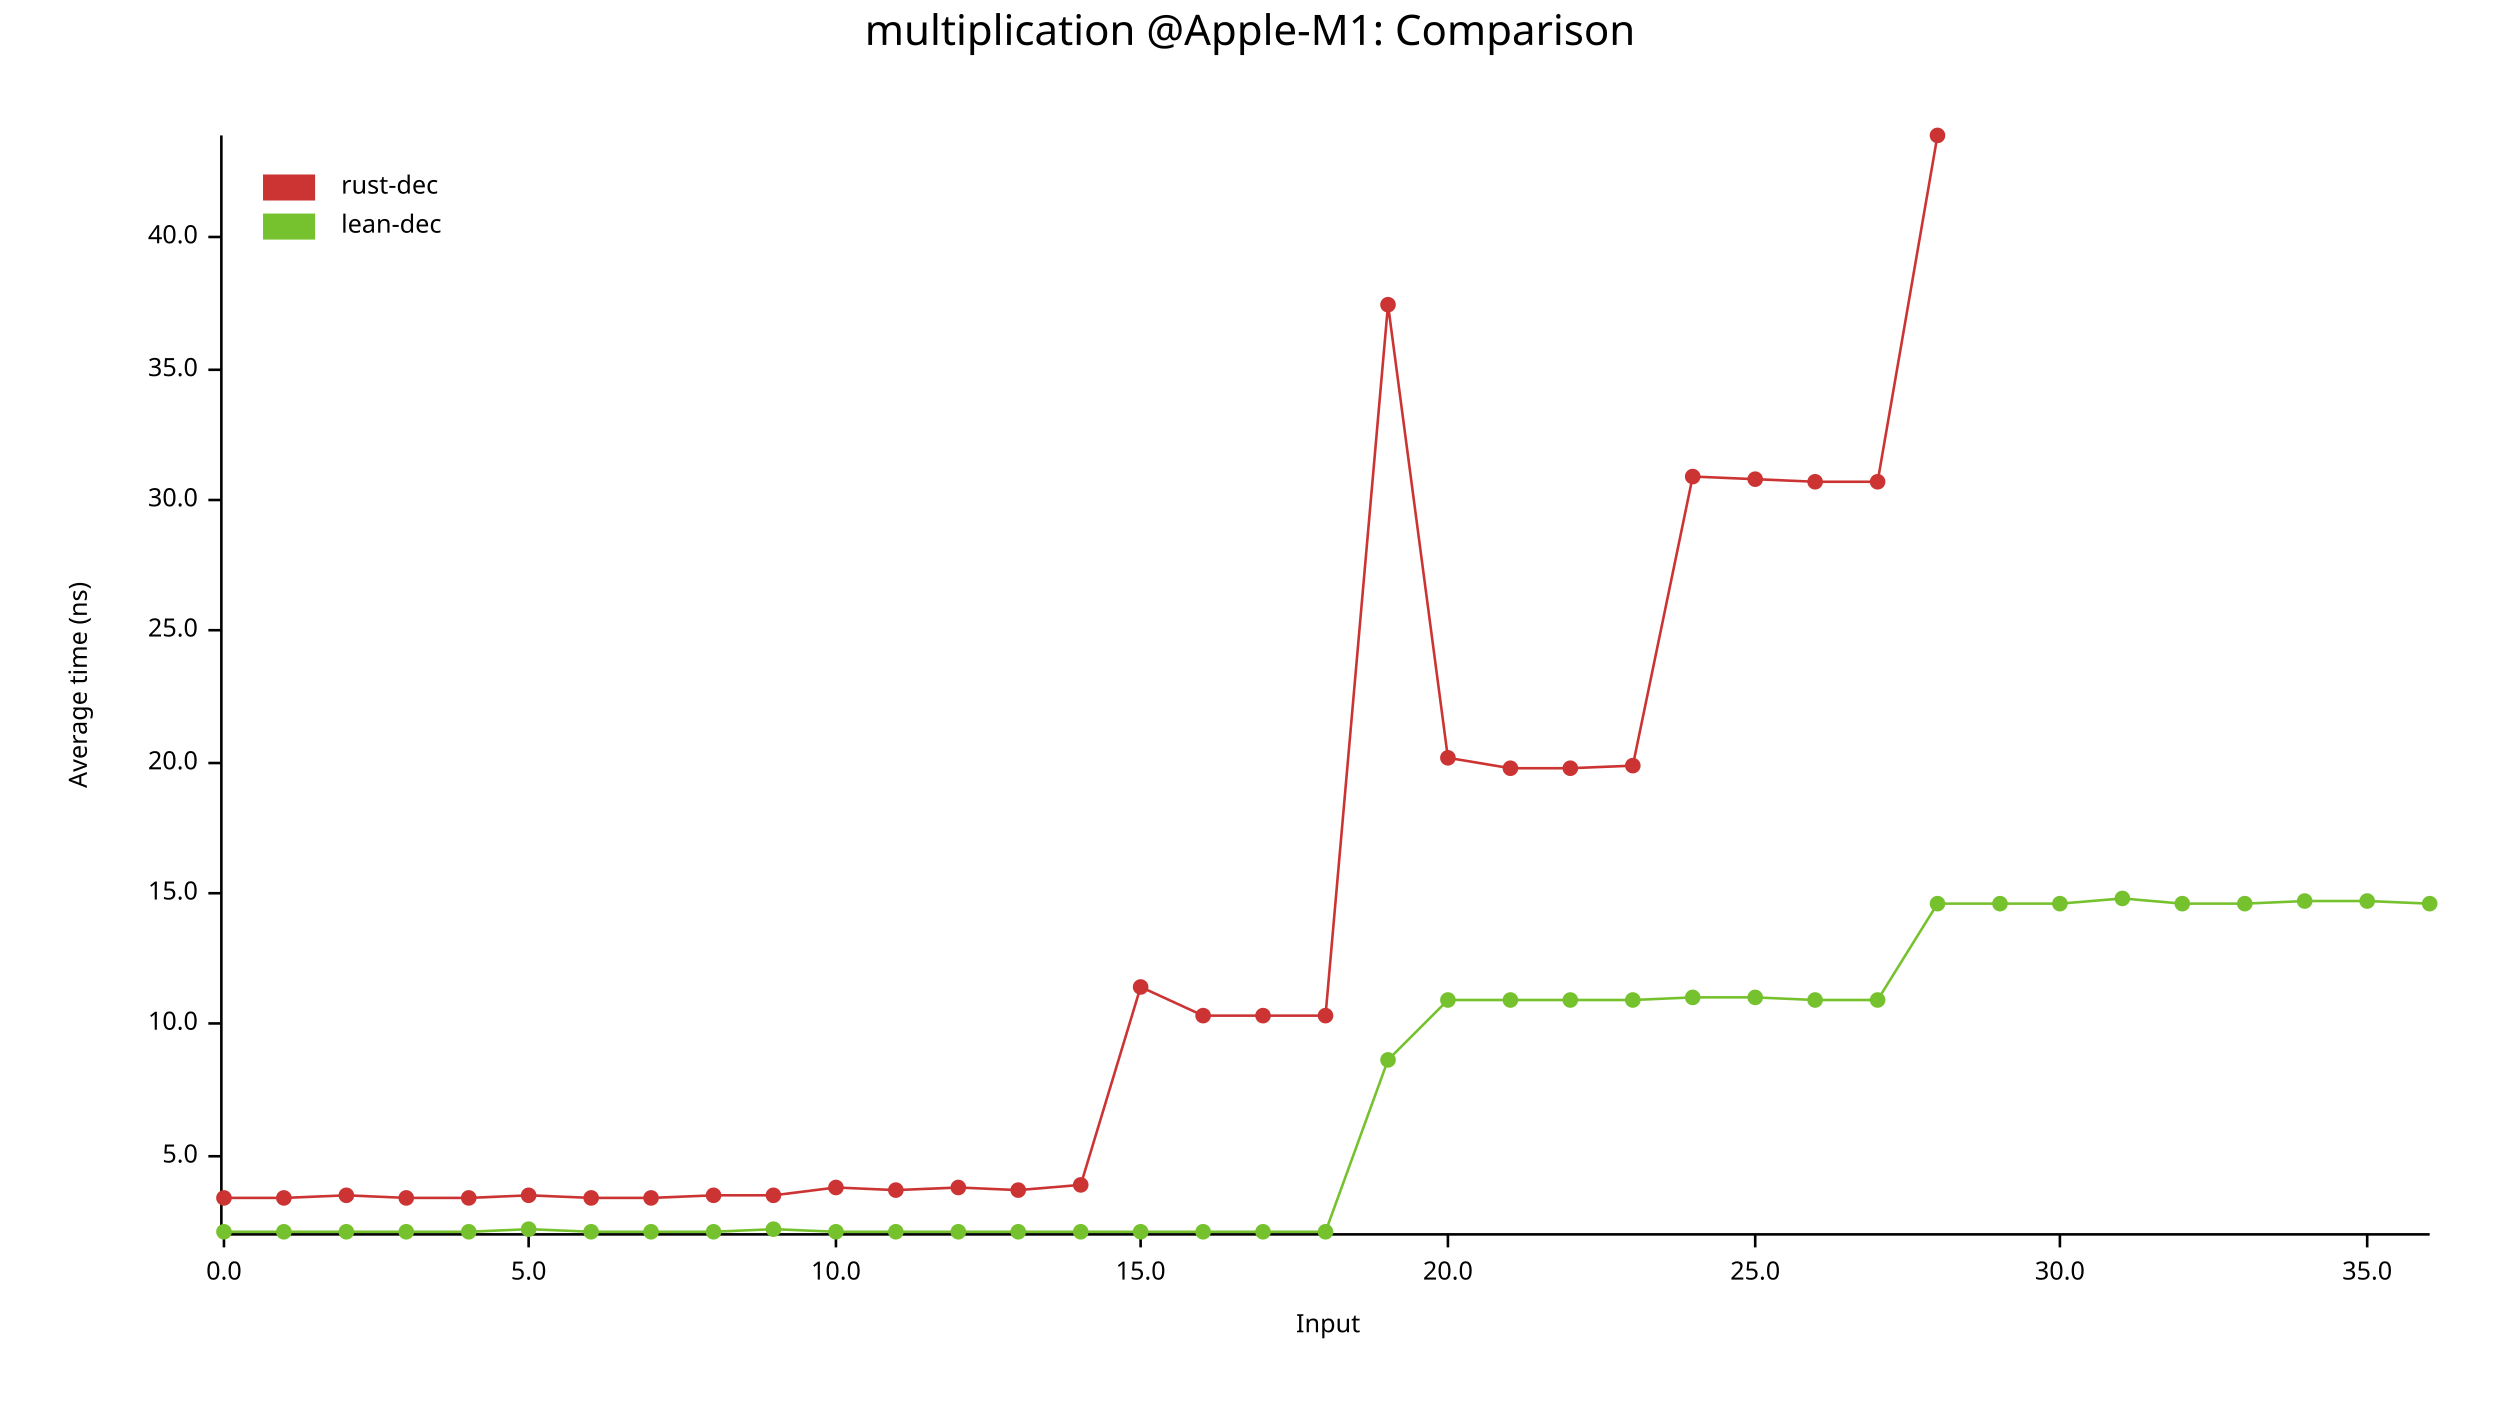
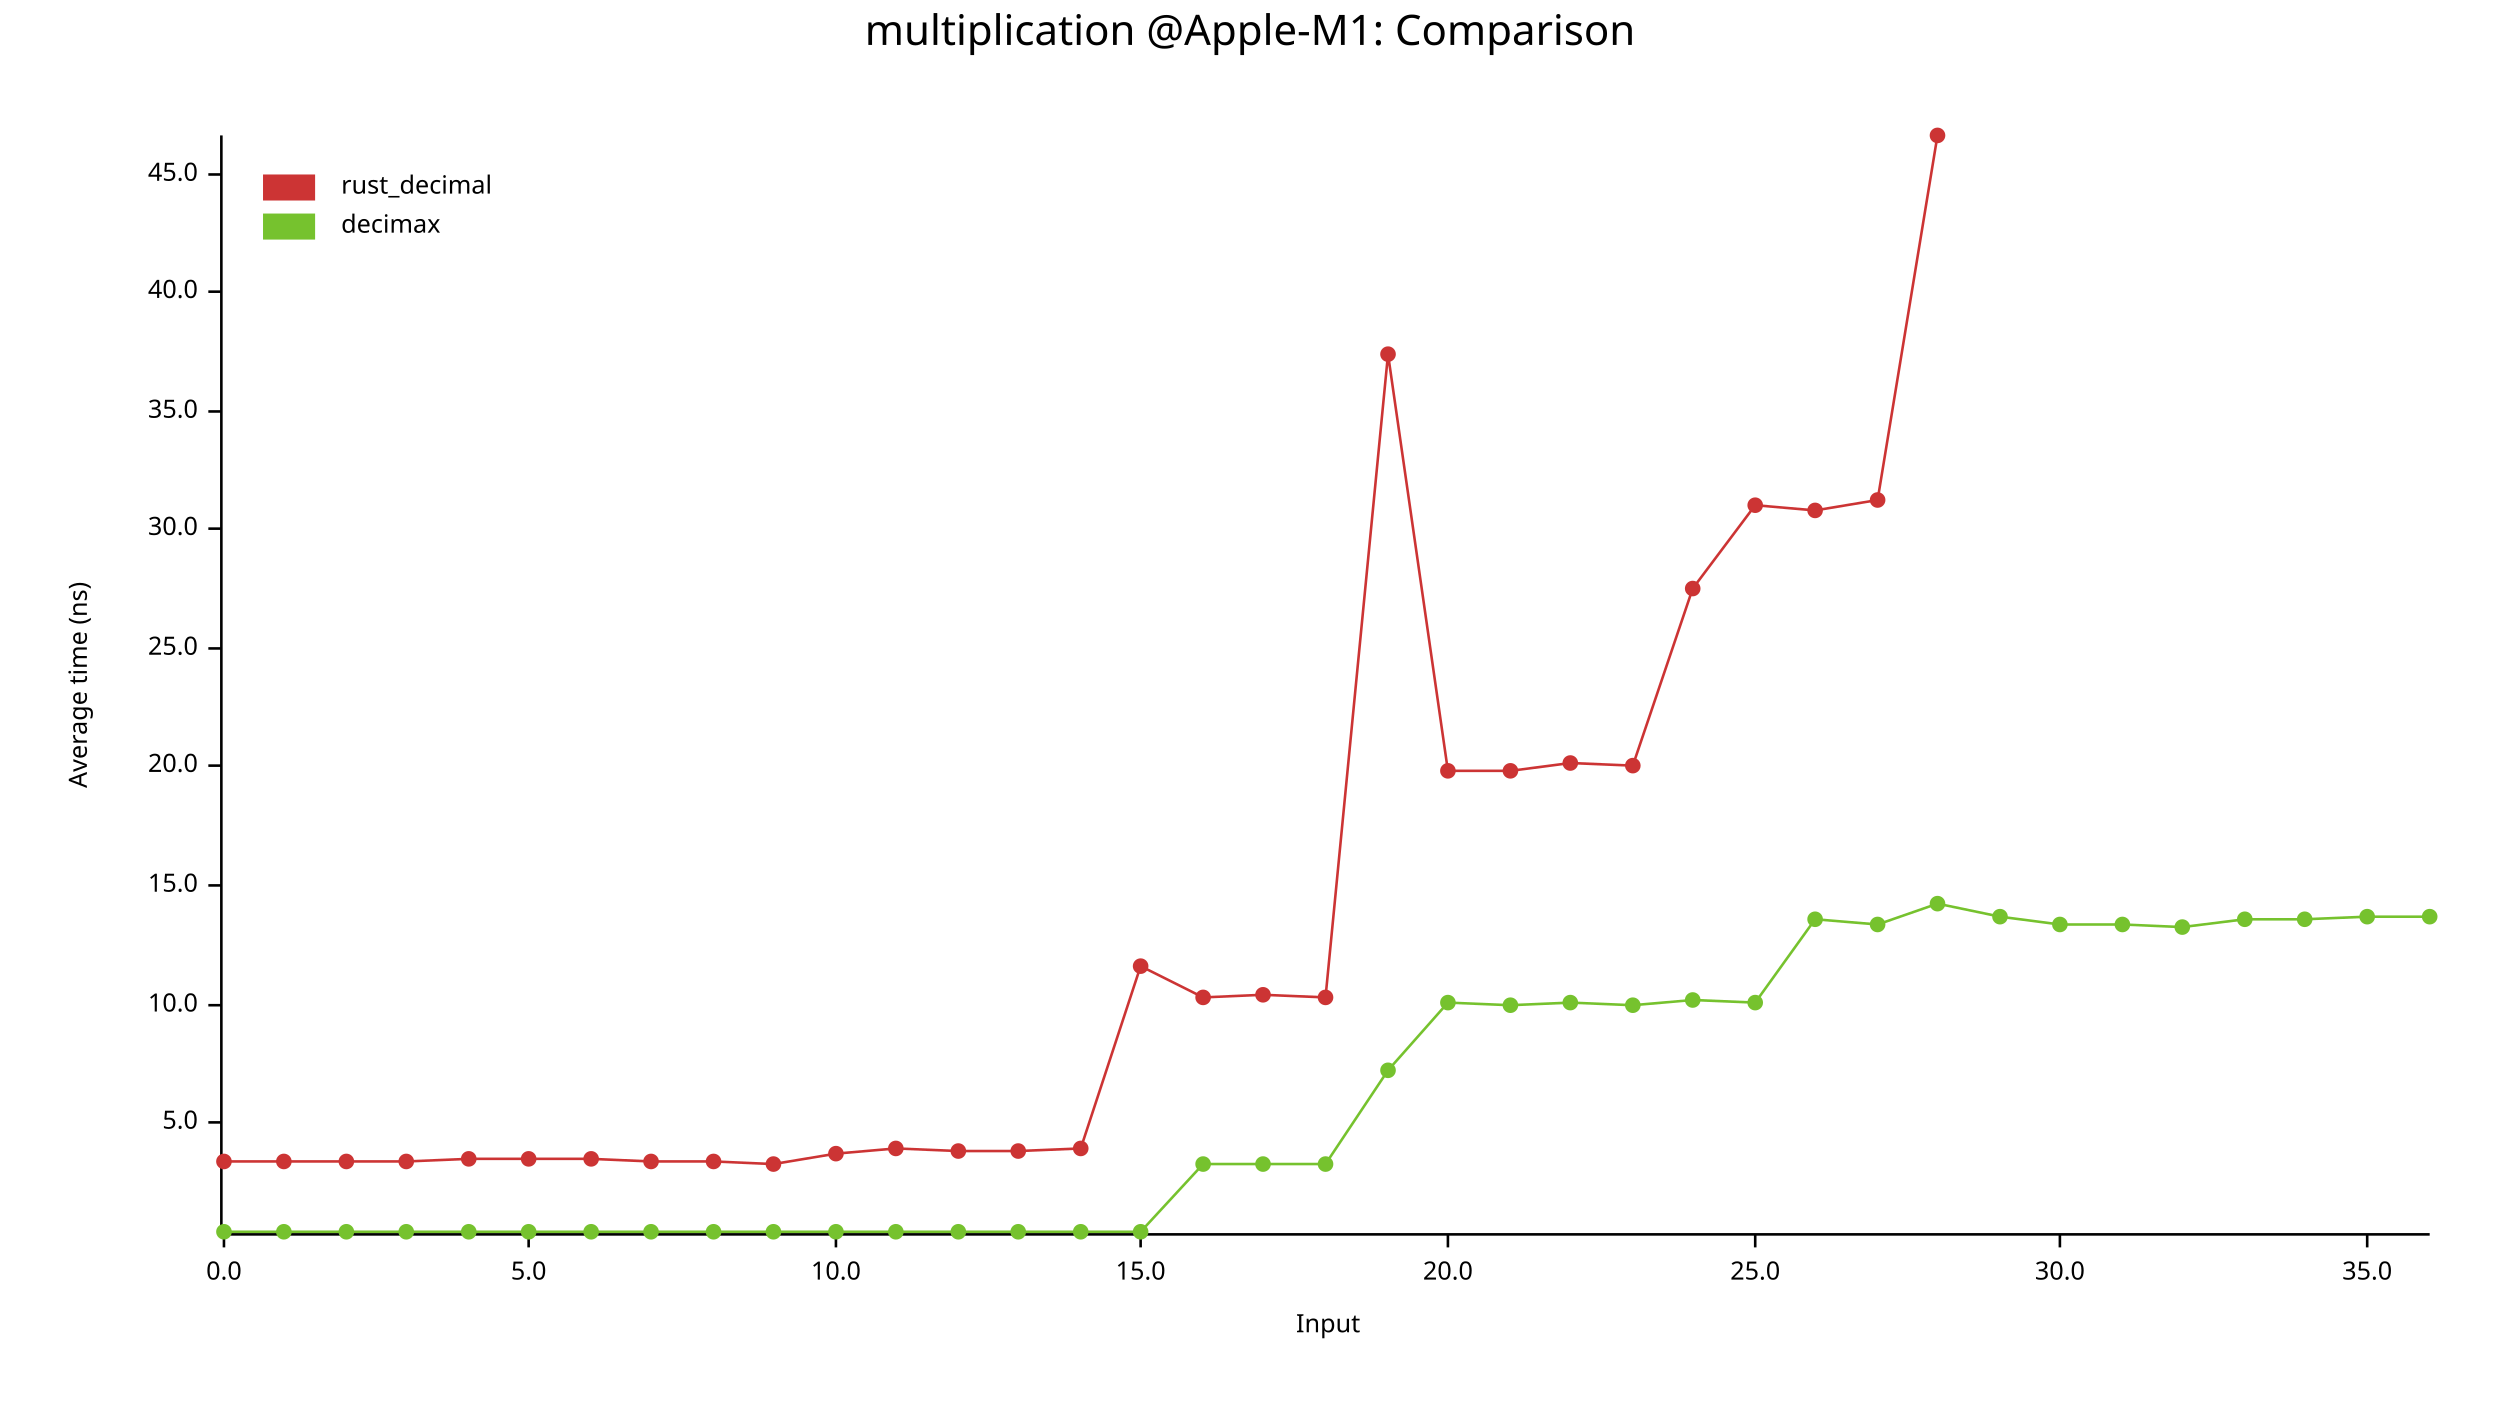
<svg xmlns="http://www.w3.org/2000/svg" width="960" height="540" viewBox="0 0 960 540">
  <text x="480" y="5" dy="0.76em" text-anchor="middle" font-family="sans-serif" font-size="16.129" opacity="1" fill="#000000">
multiplication @Apple-M1: Comparison
</text>
  <text x="26" y="263" dy="0.76em" text-anchor="middle" font-family="sans-serif" font-size="9.677" opacity="1" fill="#000000" transform="rotate(270, 26, 263)">
Average time (ns)
</text>
  <text x="510" y="514" dy="-0.5ex" text-anchor="middle" font-family="sans-serif" font-size="9.677" opacity="1" fill="#000000">
Input
</text>
  <polyline fill="none" opacity="1" stroke="#000000" stroke-width="1" points="85,52 85,473 " />
-   <text x="76" y="444" dy="0.5ex" text-anchor="end" font-family="sans-serif" font-size="9.677" opacity="1" fill="#000000">
+   <text x="76" y="431" dy="0.5ex" text-anchor="end" font-family="sans-serif" font-size="9.677" opacity="1" fill="#000000">
5.0
</text>
-   <polyline fill="none" opacity="1" stroke="#000000" stroke-width="1" points="80,444 85,444 " />
-   <text x="76" y="393" dy="0.5ex" text-anchor="end" font-family="sans-serif" font-size="9.677" opacity="1" fill="#000000">
+   <polyline fill="none" opacity="1" stroke="#000000" stroke-width="1" points="80,431 85,431 " />
+   <text x="76" y="386" dy="0.5ex" text-anchor="end" font-family="sans-serif" font-size="9.677" opacity="1" fill="#000000">
10.0
</text>
-   <polyline fill="none" opacity="1" stroke="#000000" stroke-width="1" points="80,393 85,393 " />
-   <text x="76" y="343" dy="0.5ex" text-anchor="end" font-family="sans-serif" font-size="9.677" opacity="1" fill="#000000">
+   <polyline fill="none" opacity="1" stroke="#000000" stroke-width="1" points="80,386 85,386 " />
+   <text x="76" y="340" dy="0.5ex" text-anchor="end" font-family="sans-serif" font-size="9.677" opacity="1" fill="#000000">
15.0
</text>
-   <polyline fill="none" opacity="1" stroke="#000000" stroke-width="1" points="80,343 85,343 " />
-   <text x="76" y="293" dy="0.5ex" text-anchor="end" font-family="sans-serif" font-size="9.677" opacity="1" fill="#000000">
+   <polyline fill="none" opacity="1" stroke="#000000" stroke-width="1" points="80,340 85,340 " />
+   <text x="76" y="294" dy="0.5ex" text-anchor="end" font-family="sans-serif" font-size="9.677" opacity="1" fill="#000000">
20.0
</text>
-   <polyline fill="none" opacity="1" stroke="#000000" stroke-width="1" points="80,293 85,293 " />
-   <text x="76" y="242" dy="0.5ex" text-anchor="end" font-family="sans-serif" font-size="9.677" opacity="1" fill="#000000">
+   <polyline fill="none" opacity="1" stroke="#000000" stroke-width="1" points="80,294 85,294 " />
+   <text x="76" y="249" dy="0.5ex" text-anchor="end" font-family="sans-serif" font-size="9.677" opacity="1" fill="#000000">
25.0
</text>
-   <polyline fill="none" opacity="1" stroke="#000000" stroke-width="1" points="80,242 85,242 " />
-   <text x="76" y="192" dy="0.5ex" text-anchor="end" font-family="sans-serif" font-size="9.677" opacity="1" fill="#000000">
+   <polyline fill="none" opacity="1" stroke="#000000" stroke-width="1" points="80,249 85,249 " />
+   <text x="76" y="203" dy="0.5ex" text-anchor="end" font-family="sans-serif" font-size="9.677" opacity="1" fill="#000000">
30.0
</text>
-   <polyline fill="none" opacity="1" stroke="#000000" stroke-width="1" points="80,192 85,192 " />
-   <text x="76" y="142" dy="0.5ex" text-anchor="end" font-family="sans-serif" font-size="9.677" opacity="1" fill="#000000">
+   <polyline fill="none" opacity="1" stroke="#000000" stroke-width="1" points="80,203 85,203 " />
+   <text x="76" y="158" dy="0.5ex" text-anchor="end" font-family="sans-serif" font-size="9.677" opacity="1" fill="#000000">
35.0
</text>
-   <polyline fill="none" opacity="1" stroke="#000000" stroke-width="1" points="80,142 85,142 " />
-   <text x="76" y="91" dy="0.5ex" text-anchor="end" font-family="sans-serif" font-size="9.677" opacity="1" fill="#000000">
+   <polyline fill="none" opacity="1" stroke="#000000" stroke-width="1" points="80,158 85,158 " />
+   <text x="76" y="112" dy="0.5ex" text-anchor="end" font-family="sans-serif" font-size="9.677" opacity="1" fill="#000000">
40.0
</text>
-   <polyline fill="none" opacity="1" stroke="#000000" stroke-width="1" points="80,91 85,91 " />
+   <polyline fill="none" opacity="1" stroke="#000000" stroke-width="1" points="80,112 85,112 " />
+   <text x="76" y="67" dy="0.5ex" text-anchor="end" font-family="sans-serif" font-size="9.677" opacity="1" fill="#000000">
+ 45.0
+ </text>
+   <polyline fill="none" opacity="1" stroke="#000000" stroke-width="1" points="80,67 85,67 " />
  <polyline fill="none" opacity="1" stroke="#000000" stroke-width="1" points="86,474 933,474 " />
  <text x="86" y="484" dy="0.76em" text-anchor="middle" font-family="sans-serif" font-size="9.677" opacity="1" fill="#000000">
0.0
</text>
  <polyline fill="none" opacity="1" stroke="#000000" stroke-width="1" points="86,474 86,479 " />
  <text x="203" y="484" dy="0.76em" text-anchor="middle" font-family="sans-serif" font-size="9.677" opacity="1" fill="#000000">
5.0
</text>
  <polyline fill="none" opacity="1" stroke="#000000" stroke-width="1" points="203,474 203,479 " />
  <text x="321" y="484" dy="0.76em" text-anchor="middle" font-family="sans-serif" font-size="9.677" opacity="1" fill="#000000">
10.0
</text>
  <polyline fill="none" opacity="1" stroke="#000000" stroke-width="1" points="321,474 321,479 " />
  <text x="438" y="484" dy="0.76em" text-anchor="middle" font-family="sans-serif" font-size="9.677" opacity="1" fill="#000000">
15.0
</text>
  <polyline fill="none" opacity="1" stroke="#000000" stroke-width="1" points="438,474 438,479 " />
  <text x="556" y="484" dy="0.76em" text-anchor="middle" font-family="sans-serif" font-size="9.677" opacity="1" fill="#000000">
20.0
</text>
  <polyline fill="none" opacity="1" stroke="#000000" stroke-width="1" points="556,474 556,479 " />
  <text x="674" y="484" dy="0.76em" text-anchor="middle" font-family="sans-serif" font-size="9.677" opacity="1" fill="#000000">
25.0
</text>
  <polyline fill="none" opacity="1" stroke="#000000" stroke-width="1" points="674,474 674,479 " />
  <text x="791" y="484" dy="0.76em" text-anchor="middle" font-family="sans-serif" font-size="9.677" opacity="1" fill="#000000">
30.0
</text>
  <polyline fill="none" opacity="1" stroke="#000000" stroke-width="1" points="791,474 791,479 " />
  <text x="909" y="484" dy="0.76em" text-anchor="middle" font-family="sans-serif" font-size="9.677" opacity="1" fill="#000000">
35.0
</text>
  <polyline fill="none" opacity="1" stroke="#000000" stroke-width="1" points="909,474 909,479 " />
-   <circle cx="86" cy="460" r="3" opacity="1" fill="#CC3434" stroke="none" stroke-width="1" />
-   <circle cx="109" cy="460" r="3" opacity="1" fill="#CC3434" stroke="none" stroke-width="1" />
-   <circle cx="133" cy="459" r="3" opacity="1" fill="#CC3434" stroke="none" stroke-width="1" />
-   <circle cx="156" cy="460" r="3" opacity="1" fill="#CC3434" stroke="none" stroke-width="1" />
-   <circle cx="180" cy="460" r="3" opacity="1" fill="#CC3434" stroke="none" stroke-width="1" />
-   <circle cx="203" cy="459" r="3" opacity="1" fill="#CC3434" stroke="none" stroke-width="1" />
-   <circle cx="227" cy="460" r="3" opacity="1" fill="#CC3434" stroke="none" stroke-width="1" />
-   <circle cx="250" cy="460" r="3" opacity="1" fill="#CC3434" stroke="none" stroke-width="1" />
-   <circle cx="274" cy="459" r="3" opacity="1" fill="#CC3434" stroke="none" stroke-width="1" />
-   <circle cx="297" cy="459" r="3" opacity="1" fill="#CC3434" stroke="none" stroke-width="1" />
-   <circle cx="321" cy="456" r="3" opacity="1" fill="#CC3434" stroke="none" stroke-width="1" />
-   <circle cx="344" cy="457" r="3" opacity="1" fill="#CC3434" stroke="none" stroke-width="1" />
-   <circle cx="368" cy="456" r="3" opacity="1" fill="#CC3434" stroke="none" stroke-width="1" />
-   <circle cx="391" cy="457" r="3" opacity="1" fill="#CC3434" stroke="none" stroke-width="1" />
-   <circle cx="415" cy="455" r="3" opacity="1" fill="#CC3434" stroke="none" stroke-width="1" />
-   <circle cx="438" cy="379" r="3" opacity="1" fill="#CC3434" stroke="none" stroke-width="1" />
-   <circle cx="462" cy="390" r="3" opacity="1" fill="#CC3434" stroke="none" stroke-width="1" />
-   <circle cx="485" cy="390" r="3" opacity="1" fill="#CC3434" stroke="none" stroke-width="1" />
-   <circle cx="509" cy="390" r="3" opacity="1" fill="#CC3434" stroke="none" stroke-width="1" />
-   <circle cx="533" cy="117" r="3" opacity="1" fill="#CC3434" stroke="none" stroke-width="1" />
-   <circle cx="556" cy="291" r="3" opacity="1" fill="#CC3434" stroke="none" stroke-width="1" />
-   <circle cx="580" cy="295" r="3" opacity="1" fill="#CC3434" stroke="none" stroke-width="1" />
-   <circle cx="603" cy="295" r="3" opacity="1" fill="#CC3434" stroke="none" stroke-width="1" />
+   <circle cx="86" cy="446" r="3" opacity="1" fill="#CC3434" stroke="none" stroke-width="1" />
+   <circle cx="109" cy="446" r="3" opacity="1" fill="#CC3434" stroke="none" stroke-width="1" />
+   <circle cx="133" cy="446" r="3" opacity="1" fill="#CC3434" stroke="none" stroke-width="1" />
+   <circle cx="156" cy="446" r="3" opacity="1" fill="#CC3434" stroke="none" stroke-width="1" />
+   <circle cx="180" cy="445" r="3" opacity="1" fill="#CC3434" stroke="none" stroke-width="1" />
+   <circle cx="203" cy="445" r="3" opacity="1" fill="#CC3434" stroke="none" stroke-width="1" />
+   <circle cx="227" cy="445" r="3" opacity="1" fill="#CC3434" stroke="none" stroke-width="1" />
+   <circle cx="250" cy="446" r="3" opacity="1" fill="#CC3434" stroke="none" stroke-width="1" />
+   <circle cx="274" cy="446" r="3" opacity="1" fill="#CC3434" stroke="none" stroke-width="1" />
+   <circle cx="297" cy="447" r="3" opacity="1" fill="#CC3434" stroke="none" stroke-width="1" />
+   <circle cx="321" cy="443" r="3" opacity="1" fill="#CC3434" stroke="none" stroke-width="1" />
+   <circle cx="344" cy="441" r="3" opacity="1" fill="#CC3434" stroke="none" stroke-width="1" />
+   <circle cx="368" cy="442" r="3" opacity="1" fill="#CC3434" stroke="none" stroke-width="1" />
+   <circle cx="391" cy="442" r="3" opacity="1" fill="#CC3434" stroke="none" stroke-width="1" />
+   <circle cx="415" cy="441" r="3" opacity="1" fill="#CC3434" stroke="none" stroke-width="1" />
+   <circle cx="438" cy="371" r="3" opacity="1" fill="#CC3434" stroke="none" stroke-width="1" />
+   <circle cx="462" cy="383" r="3" opacity="1" fill="#CC3434" stroke="none" stroke-width="1" />
+   <circle cx="485" cy="382" r="3" opacity="1" fill="#CC3434" stroke="none" stroke-width="1" />
+   <circle cx="509" cy="383" r="3" opacity="1" fill="#CC3434" stroke="none" stroke-width="1" />
+   <circle cx="533" cy="136" r="3" opacity="1" fill="#CC3434" stroke="none" stroke-width="1" />
+   <circle cx="556" cy="296" r="3" opacity="1" fill="#CC3434" stroke="none" stroke-width="1" />
+   <circle cx="580" cy="296" r="3" opacity="1" fill="#CC3434" stroke="none" stroke-width="1" />
+   <circle cx="603" cy="293" r="3" opacity="1" fill="#CC3434" stroke="none" stroke-width="1" />
  <circle cx="627" cy="294" r="3" opacity="1" fill="#CC3434" stroke="none" stroke-width="1" />
-   <circle cx="650" cy="183" r="3" opacity="1" fill="#CC3434" stroke="none" stroke-width="1" />
-   <circle cx="674" cy="184" r="3" opacity="1" fill="#CC3434" stroke="none" stroke-width="1" />
-   <circle cx="697" cy="185" r="3" opacity="1" fill="#CC3434" stroke="none" stroke-width="1" />
-   <circle cx="721" cy="185" r="3" opacity="1" fill="#CC3434" stroke="none" stroke-width="1" />
+   <circle cx="650" cy="226" r="3" opacity="1" fill="#CC3434" stroke="none" stroke-width="1" />
+   <circle cx="674" cy="194" r="3" opacity="1" fill="#CC3434" stroke="none" stroke-width="1" />
+   <circle cx="697" cy="196" r="3" opacity="1" fill="#CC3434" stroke="none" stroke-width="1" />
+   <circle cx="721" cy="192" r="3" opacity="1" fill="#CC3434" stroke="none" stroke-width="1" />
  <circle cx="744" cy="52" r="3" opacity="1" fill="#CC3434" stroke="none" stroke-width="1" />
-   <polyline fill="none" opacity="1" stroke="#CC3434" stroke-width="1" points="86,460 109,460 133,459 156,460 180,460 203,459 227,460 250,460 274,459 297,459 321,456 344,457 368,456 391,457 415,455 438,379 462,390 485,390 509,390 533,117 556,291 580,295 603,295 627,294 650,183 674,184 697,185 721,185 744,52 " />
+   <polyline fill="none" opacity="1" stroke="#CC3434" stroke-width="1" points="86,446 109,446 133,446 156,446 180,445 203,445 227,445 250,446 274,446 297,447 321,443 344,441 368,442 391,442 415,441 438,371 462,383 485,382 509,383 533,136 556,296 580,296 603,293 627,294 650,226 674,194 697,196 721,192 744,52 " />
  <circle cx="86" cy="473" r="3" opacity="1" fill="#76C22E" stroke="none" stroke-width="1" />
  <circle cx="109" cy="473" r="3" opacity="1" fill="#76C22E" stroke="none" stroke-width="1" />
  <circle cx="133" cy="473" r="3" opacity="1" fill="#76C22E" stroke="none" stroke-width="1" />
  <circle cx="156" cy="473" r="3" opacity="1" fill="#76C22E" stroke="none" stroke-width="1" />
  <circle cx="180" cy="473" r="3" opacity="1" fill="#76C22E" stroke="none" stroke-width="1" />
-   <circle cx="203" cy="472" r="3" opacity="1" fill="#76C22E" stroke="none" stroke-width="1" />
+   <circle cx="203" cy="473" r="3" opacity="1" fill="#76C22E" stroke="none" stroke-width="1" />
  <circle cx="227" cy="473" r="3" opacity="1" fill="#76C22E" stroke="none" stroke-width="1" />
  <circle cx="250" cy="473" r="3" opacity="1" fill="#76C22E" stroke="none" stroke-width="1" />
  <circle cx="274" cy="473" r="3" opacity="1" fill="#76C22E" stroke="none" stroke-width="1" />
-   <circle cx="297" cy="472" r="3" opacity="1" fill="#76C22E" stroke="none" stroke-width="1" />
+   <circle cx="297" cy="473" r="3" opacity="1" fill="#76C22E" stroke="none" stroke-width="1" />
  <circle cx="321" cy="473" r="3" opacity="1" fill="#76C22E" stroke="none" stroke-width="1" />
  <circle cx="344" cy="473" r="3" opacity="1" fill="#76C22E" stroke="none" stroke-width="1" />
  <circle cx="368" cy="473" r="3" opacity="1" fill="#76C22E" stroke="none" stroke-width="1" />
  <circle cx="391" cy="473" r="3" opacity="1" fill="#76C22E" stroke="none" stroke-width="1" />
  <circle cx="415" cy="473" r="3" opacity="1" fill="#76C22E" stroke="none" stroke-width="1" />
  <circle cx="438" cy="473" r="3" opacity="1" fill="#76C22E" stroke="none" stroke-width="1" />
-   <circle cx="462" cy="473" r="3" opacity="1" fill="#76C22E" stroke="none" stroke-width="1" />
-   <circle cx="485" cy="473" r="3" opacity="1" fill="#76C22E" stroke="none" stroke-width="1" />
-   <circle cx="509" cy="473" r="3" opacity="1" fill="#76C22E" stroke="none" stroke-width="1" />
-   <circle cx="533" cy="407" r="3" opacity="1" fill="#76C22E" stroke="none" stroke-width="1" />
-   <circle cx="556" cy="384" r="3" opacity="1" fill="#76C22E" stroke="none" stroke-width="1" />
-   <circle cx="580" cy="384" r="3" opacity="1" fill="#76C22E" stroke="none" stroke-width="1" />
-   <circle cx="603" cy="384" r="3" opacity="1" fill="#76C22E" stroke="none" stroke-width="1" />
-   <circle cx="627" cy="384" r="3" opacity="1" fill="#76C22E" stroke="none" stroke-width="1" />
-   <circle cx="650" cy="383" r="3" opacity="1" fill="#76C22E" stroke="none" stroke-width="1" />
-   <circle cx="674" cy="383" r="3" opacity="1" fill="#76C22E" stroke="none" stroke-width="1" />
-   <circle cx="697" cy="384" r="3" opacity="1" fill="#76C22E" stroke="none" stroke-width="1" />
-   <circle cx="721" cy="384" r="3" opacity="1" fill="#76C22E" stroke="none" stroke-width="1" />
+   <circle cx="462" cy="447" r="3" opacity="1" fill="#76C22E" stroke="none" stroke-width="1" />
+   <circle cx="485" cy="447" r="3" opacity="1" fill="#76C22E" stroke="none" stroke-width="1" />
+   <circle cx="509" cy="447" r="3" opacity="1" fill="#76C22E" stroke="none" stroke-width="1" />
+   <circle cx="533" cy="411" r="3" opacity="1" fill="#76C22E" stroke="none" stroke-width="1" />
+   <circle cx="556" cy="385" r="3" opacity="1" fill="#76C22E" stroke="none" stroke-width="1" />
+   <circle cx="580" cy="386" r="3" opacity="1" fill="#76C22E" stroke="none" stroke-width="1" />
+   <circle cx="603" cy="385" r="3" opacity="1" fill="#76C22E" stroke="none" stroke-width="1" />
+   <circle cx="627" cy="386" r="3" opacity="1" fill="#76C22E" stroke="none" stroke-width="1" />
+   <circle cx="650" cy="384" r="3" opacity="1" fill="#76C22E" stroke="none" stroke-width="1" />
+   <circle cx="674" cy="385" r="3" opacity="1" fill="#76C22E" stroke="none" stroke-width="1" />
+   <circle cx="697" cy="353" r="3" opacity="1" fill="#76C22E" stroke="none" stroke-width="1" />
+   <circle cx="721" cy="355" r="3" opacity="1" fill="#76C22E" stroke="none" stroke-width="1" />
  <circle cx="744" cy="347" r="3" opacity="1" fill="#76C22E" stroke="none" stroke-width="1" />
-   <circle cx="768" cy="347" r="3" opacity="1" fill="#76C22E" stroke="none" stroke-width="1" />
-   <circle cx="791" cy="347" r="3" opacity="1" fill="#76C22E" stroke="none" stroke-width="1" />
-   <circle cx="815" cy="345" r="3" opacity="1" fill="#76C22E" stroke="none" stroke-width="1" />
-   <circle cx="838" cy="347" r="3" opacity="1" fill="#76C22E" stroke="none" stroke-width="1" />
-   <circle cx="862" cy="347" r="3" opacity="1" fill="#76C22E" stroke="none" stroke-width="1" />
-   <circle cx="885" cy="346" r="3" opacity="1" fill="#76C22E" stroke="none" stroke-width="1" />
-   <circle cx="909" cy="346" r="3" opacity="1" fill="#76C22E" stroke="none" stroke-width="1" />
-   <circle cx="933" cy="347" r="3" opacity="1" fill="#76C22E" stroke="none" stroke-width="1" />
-   <polyline fill="none" opacity="1" stroke="#76C22E" stroke-width="1" points="86,473 109,473 133,473 156,473 180,473 203,472 227,473 250,473 274,473 297,472 321,473 344,473 368,473 391,473 415,473 438,473 462,473 485,473 509,473 533,407 556,384 580,384 603,384 627,384 650,383 674,383 697,384 721,384 744,347 768,347 791,347 815,345 838,347 862,347 885,346 909,346 933,347 " />
+   <circle cx="768" cy="352" r="3" opacity="1" fill="#76C22E" stroke="none" stroke-width="1" />
+   <circle cx="791" cy="355" r="3" opacity="1" fill="#76C22E" stroke="none" stroke-width="1" />
+   <circle cx="815" cy="355" r="3" opacity="1" fill="#76C22E" stroke="none" stroke-width="1" />
+   <circle cx="838" cy="356" r="3" opacity="1" fill="#76C22E" stroke="none" stroke-width="1" />
+   <circle cx="862" cy="353" r="3" opacity="1" fill="#76C22E" stroke="none" stroke-width="1" />
+   <circle cx="885" cy="353" r="3" opacity="1" fill="#76C22E" stroke="none" stroke-width="1" />
+   <circle cx="909" cy="352" r="3" opacity="1" fill="#76C22E" stroke="none" stroke-width="1" />
+   <circle cx="933" cy="352" r="3" opacity="1" fill="#76C22E" stroke="none" stroke-width="1" />
+   <polyline fill="none" opacity="1" stroke="#76C22E" stroke-width="1" points="86,473 109,473 133,473 156,473 180,473 203,473 227,473 250,473 274,473 297,473 321,473 344,473 368,473 391,473 415,473 438,473 462,447 485,447 509,447 533,411 556,385 580,386 603,385 627,386 650,384 674,385 697,353 721,355 744,347 768,352 791,355 815,355 838,356 862,353 885,353 909,352 933,352 " />
  <text x="131" y="67" dy="0.76em" text-anchor="start" font-family="sans-serif" font-size="9.677" opacity="1" fill="#000000">
- rust-dec
+ rust_decimal
</text>
  <text x="131" y="82" dy="0.76em" text-anchor="start" font-family="sans-serif" font-size="9.677" opacity="1" fill="#000000">
- lean-dec
+ decimax
</text>
  <rect x="101" y="67" width="20" height="10" opacity="1" fill="#CC3434" stroke="none" />
  <rect x="101" y="82" width="20" height="10" opacity="1" fill="#76C22E" stroke="none" />
</svg>
